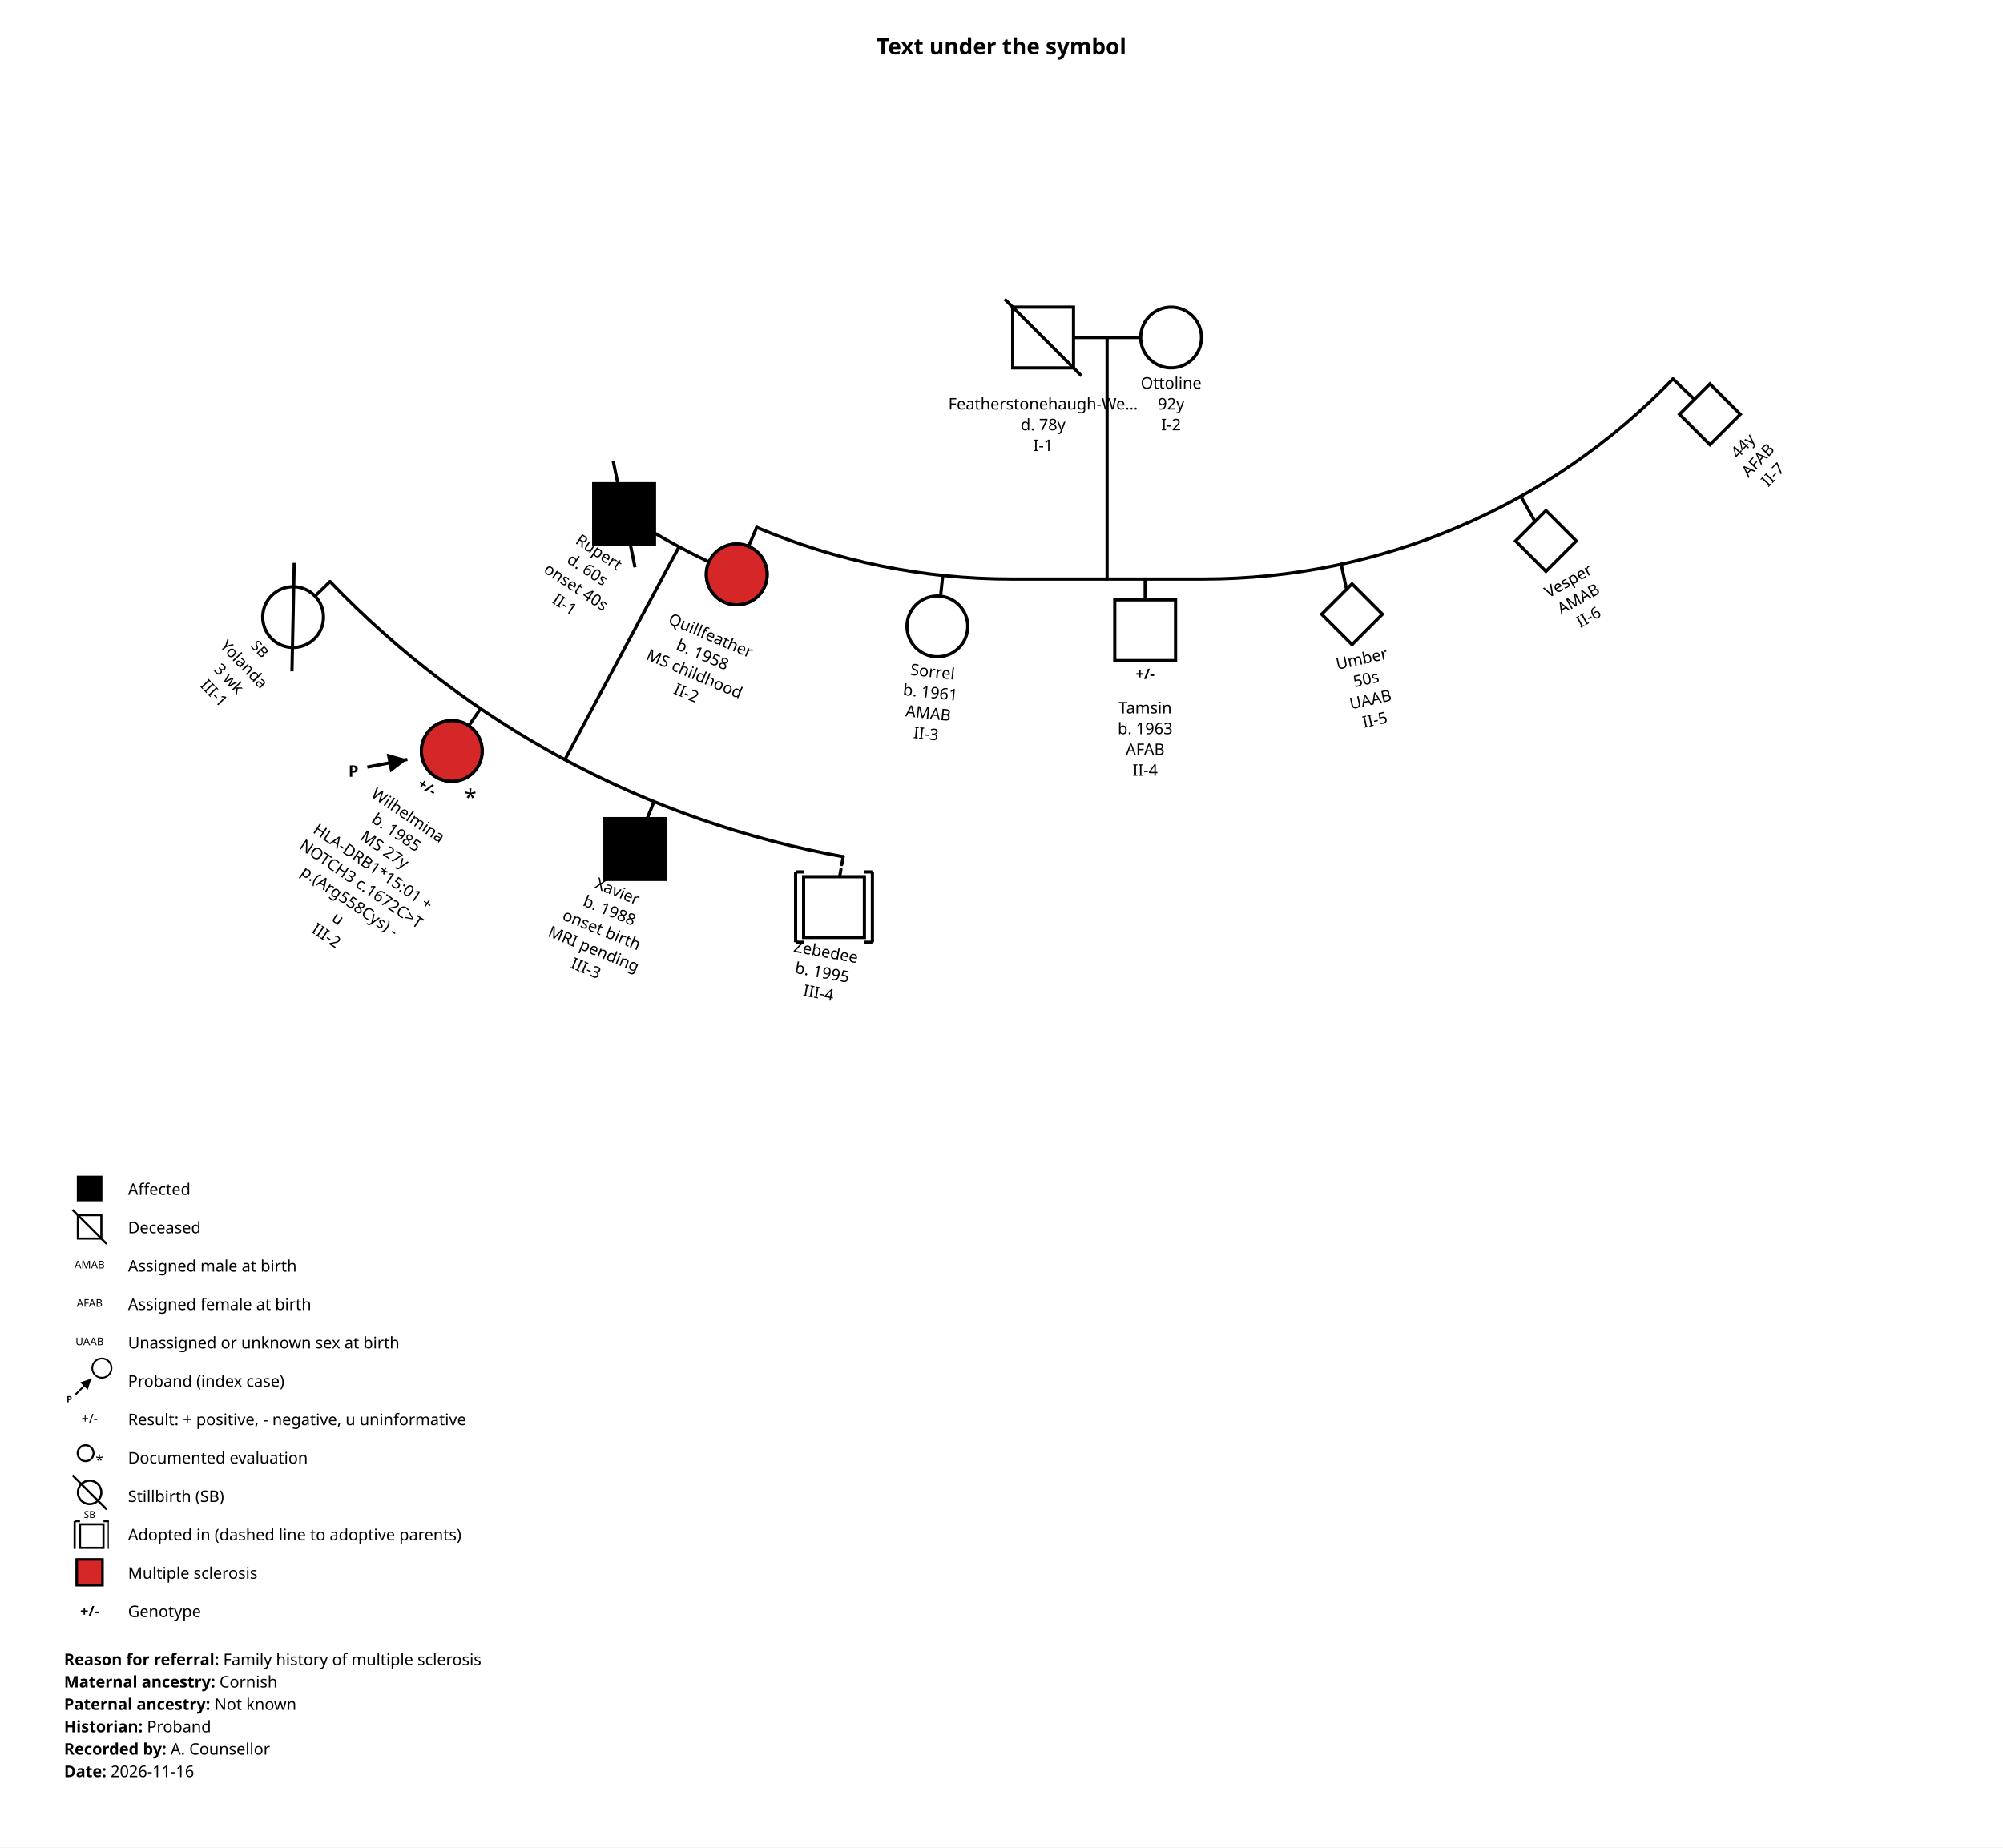
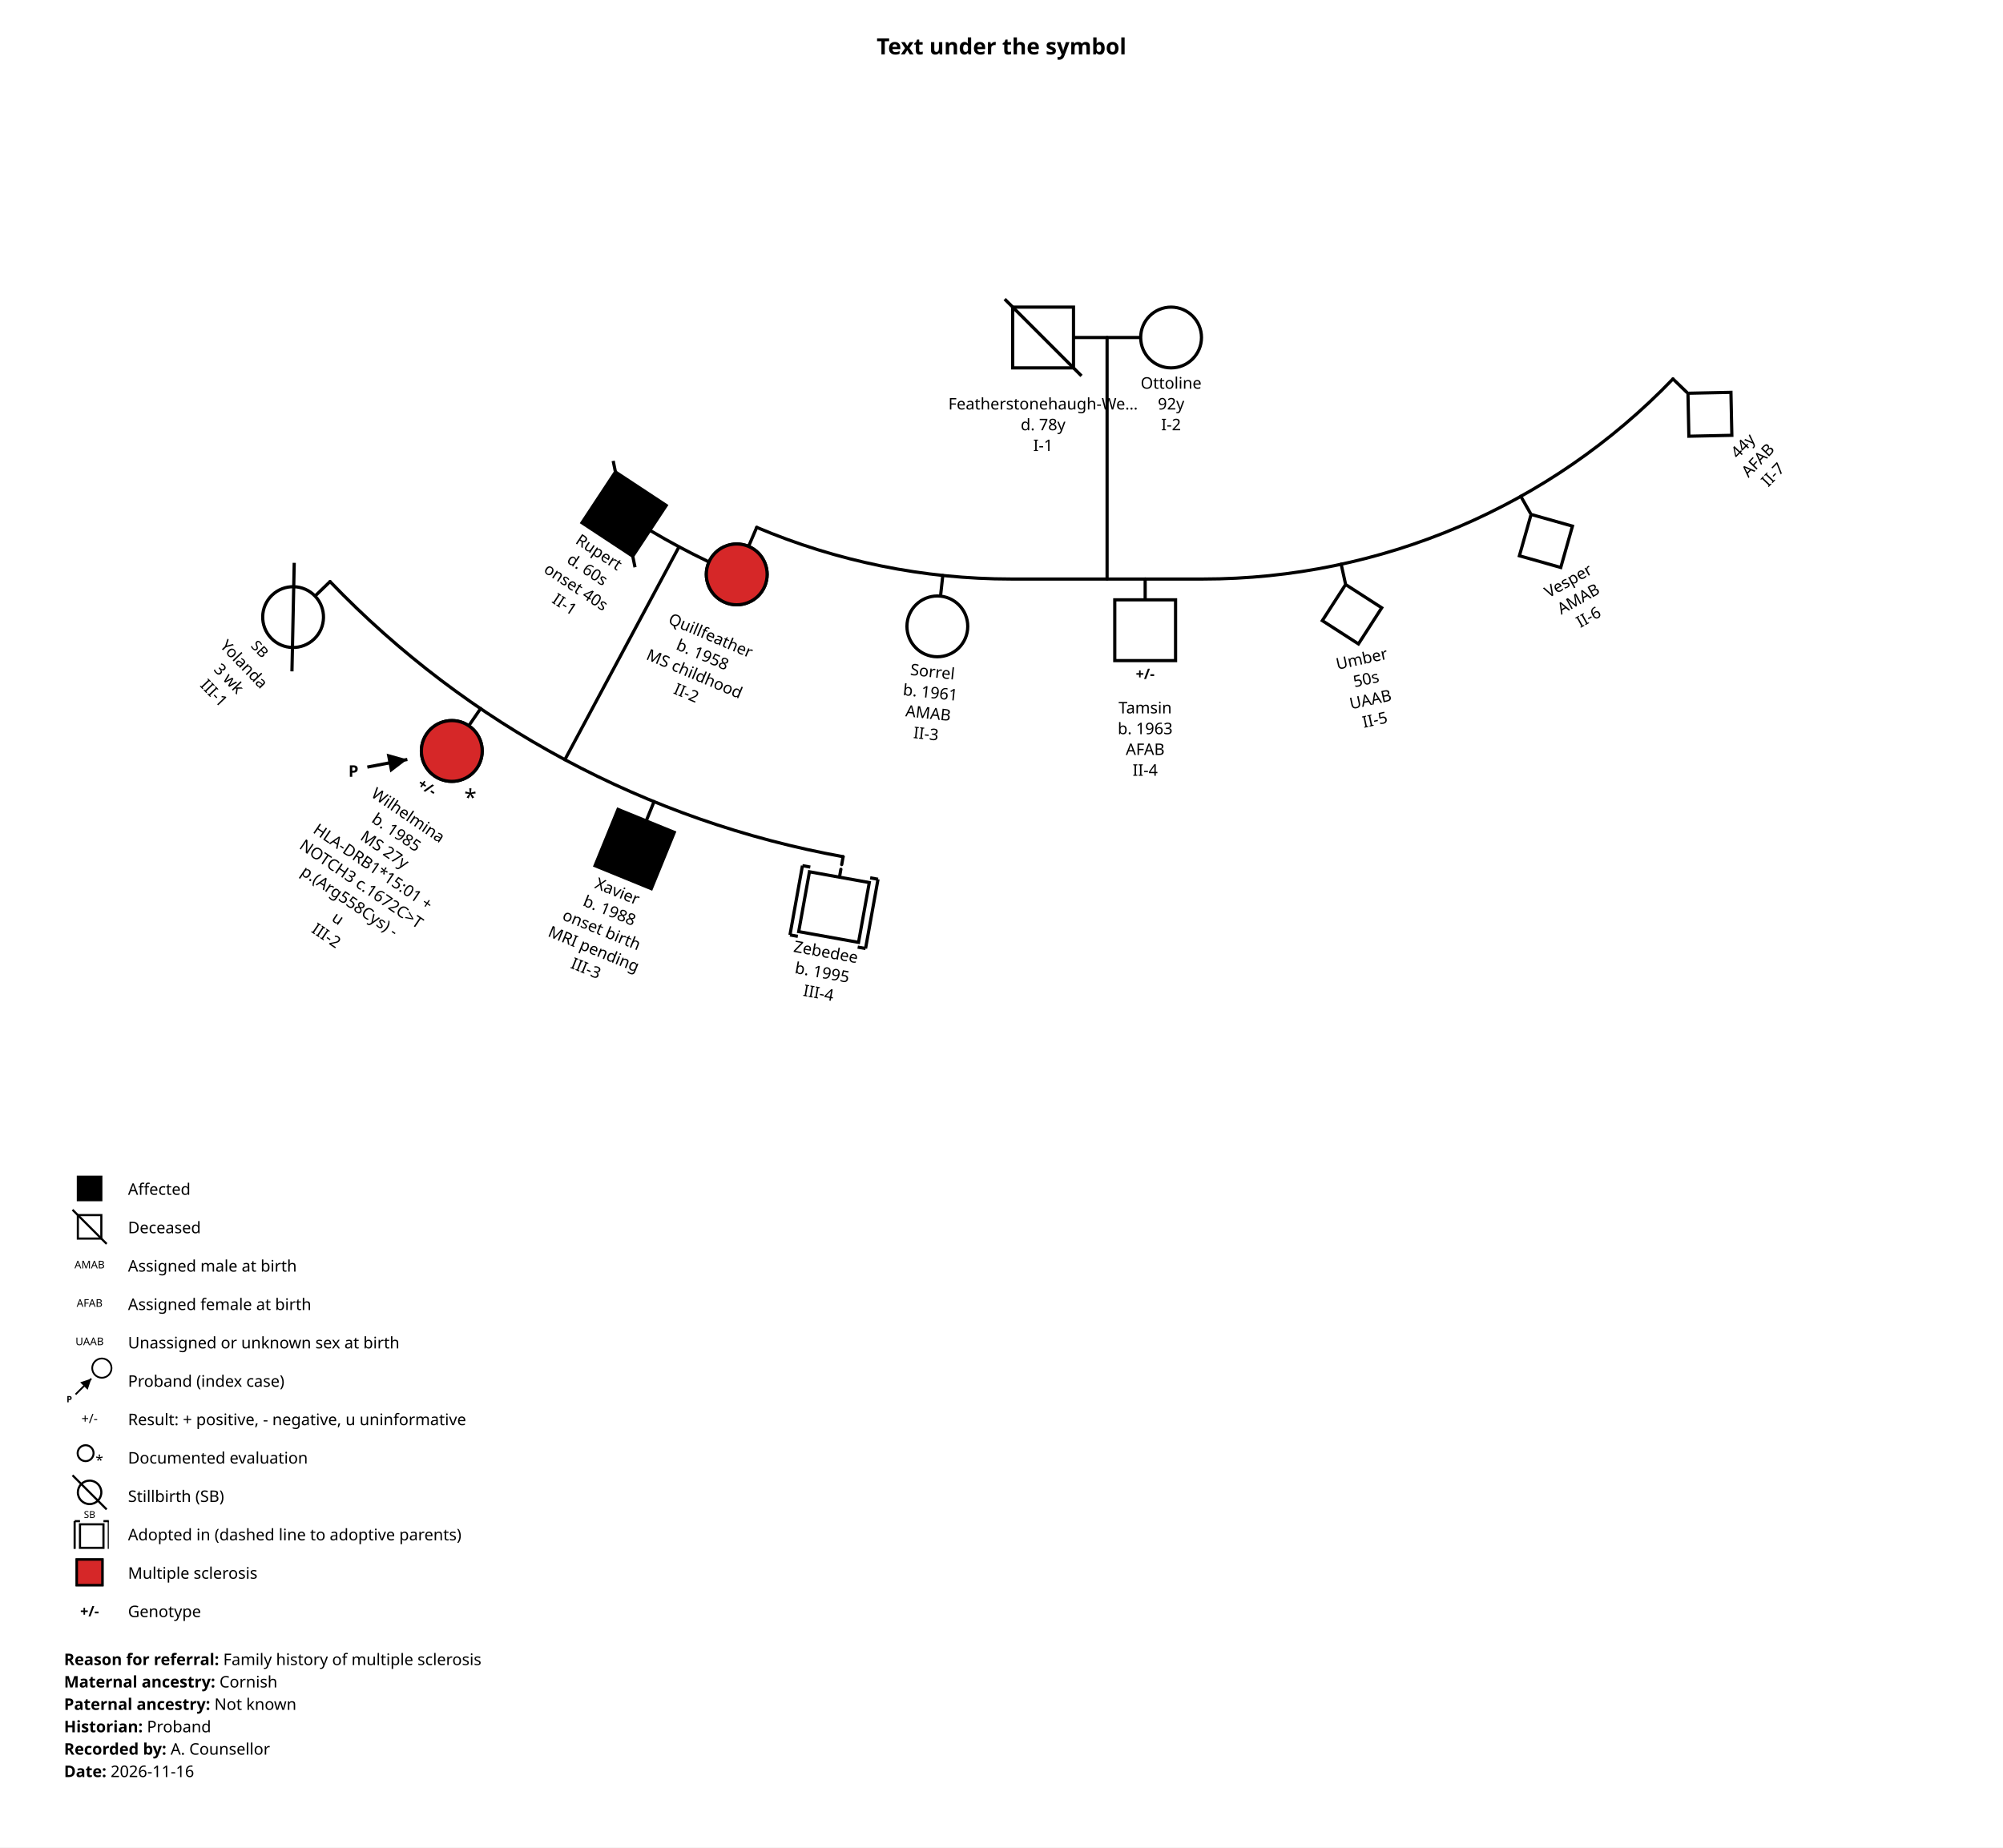
<svg xmlns="http://www.w3.org/2000/svg" height="1155" viewBox="0 0 1252 1155" width="1252">
  <defs>
    <marker id="proband-arrowhead" markerHeight="6" markerWidth="6" orient="auto" refX="6" refY="3">
      <path d="M 0 0 L 6 3 L 0 6 Z" fill="black" />
    </marker>
  </defs>
  <rect fill="white" height="1155" width="1252" />
  <g class="chart-title">
    <text fill="black" font-family="sans-serif" font-size="14" font-weight="bold" style="user-select:none" text-anchor="middle" x="626" y="34">Text under the symbol</text>
  </g>
  <g transform="translate(692 -45.2)">
    <path d="M -40 256.2 L 40 256.2" fill="none" stroke="black" stroke-linecap="round" stroke-width="2" />
    <line fill="none" stroke="black" stroke-linecap="round" stroke-width="2" x1="0" x2="0" y1="256.2" y2="407.2" />
    <path d="M -219 374.9 A 407.2 407.2 0 0 0 -60 407.2 L 60 407.2 A 407.2 407.2 0 0 0 353.7 282.1" fill="none" stroke="black" stroke-linecap="round" stroke-width="2" />
    <line fill="none" stroke="black" stroke-linecap="round" stroke-width="2" x1="-219" x2="-223.7" y1="374.9" y2="385.9" />
    <line fill="none" stroke="black" stroke-linecap="round" stroke-width="2" x1="-102.7" x2="-104" y1="405" y2="416.9" />
    <line fill="none" stroke="black" stroke-linecap="round" stroke-width="2" x1="23.8" x2="23.8" y1="407.2" y2="419.2" />
-     <line fill="none" stroke="black" stroke-linecap="round" stroke-width="2" x1="146.3" x2="149.5" y1="397.9" y2="412.8" />
-     <line fill="none" stroke="black" stroke-linecap="round" stroke-width="2" x1="258.6" x2="267.1" y1="355.5" y2="370.6" />
-     <line fill="none" stroke="black" stroke-linecap="round" stroke-width="2" x1="353.7" x2="366.6" y1="282.1" y2="294.4" />
+     <line fill="none" stroke="black" stroke-linecap="round" stroke-width="2" x1="146.3" x2="148.9" y1="397.9" y2="409.7" />
+     <line fill="none" stroke="black" stroke-linecap="round" stroke-width="2" x1="258.6" x2="264.5" y1="355.5" y2="365.9" />
+     <line fill="none" stroke="black" stroke-linecap="round" stroke-width="2" x1="353.7" x2="362.3" y1="282.1" y2="290.4" />
    <path d="M -301.9 366.6 A 439.2 439.2 0 0 0 -231.5 404.3" fill="none" stroke="black" stroke-linecap="round" stroke-width="2" />
    <line fill="none" stroke="black" stroke-linecap="round" stroke-width="2" x1="-267.6" x2="-338.9" y1="387.1" y2="520.1" />
    <path d="M -485.7 408.8 A 590.2 590.2 0 0 0 -165 580.8" fill="none" stroke="black" stroke-linecap="round" stroke-width="2" />
    <line fill="none" stroke="black" stroke-linecap="round" stroke-width="2" x1="-485.7" x2="-494.3" y1="408.8" y2="417.1" />
    <line fill="none" stroke="black" stroke-linecap="round" stroke-width="2" x1="-391.6" x2="-398.4" y1="488.2" y2="498.1" />
-     <line fill="none" stroke="black" stroke-linecap="round" stroke-width="2" x1="-283.2" x2="-287.1" y1="546.4" y2="556" />
-     <line fill="none" stroke="black" stroke-dasharray="5 3" stroke-linecap="round" stroke-width="2" x1="-165" x2="-167" y1="580.8" y2="592.3" />
+     <line fill="none" stroke="black" stroke-linecap="round" stroke-width="2" x1="-283.2" x2="-287.7" y1="546.4" y2="557.5" />
+     <line fill="none" stroke="black" stroke-dasharray="5 3" stroke-linecap="round" stroke-width="2" x1="-165" x2="-167.1" y1="580.8" y2="592.6" />
    <g transform="translate(-40 256.2) rotate(0)">
      <g transform="translate(-20 -20)">
        <g style="user-select:none" transform="translate(20 20)">
          <g data-name-label="true" pointer-events="none">
            <text fill="black" font-family="sans-serif" font-size="10" text-anchor="middle" x="0" y="32" />
            <text fill="black" font-family="sans-serif" font-size="10" text-anchor="middle" x="0" y="45">Featherstonehaugh-We…</text>
          </g>
          <g data-detail-label="true" pointer-events="none">
            <rect fill="white" height="26" width="38.8" x="-19.4" y="48" />
            <text fill="black" font-family="sans-serif" font-size="10" text-anchor="middle" x="0" y="58">d. 78y</text>
            <text fill="black" font-family="sans-serif" font-size="10" text-anchor="middle" x="0" y="71">I-1</text>
          </g>
        </g>
        <g>
          <g>
            <rect fill="white" height="38" stroke="black" stroke-width="2" width="38" x="1" y="1" />
          </g>
        </g>
        <line stroke="black" stroke-width="2" x1="-4" x2="44" y1="-4" y2="44" />
      </g>
    </g>
    <g transform="translate(40 256.2) rotate(0)">
      <g transform="translate(-20 -20)">
        <g style="user-select:none" transform="translate(20 20)">
          <g data-name-label="true" pointer-events="none">
            <text fill="black" font-family="sans-serif" font-size="10" text-anchor="middle" x="0" y="32">Ottoline</text>
          </g>
          <g data-detail-label="true" pointer-events="none">
            <rect fill="white" height="26" width="21.4" x="-10.7" y="35" />
            <text fill="black" font-family="sans-serif" font-size="10" text-anchor="middle" x="0" y="45">92y</text>
            <text fill="black" font-family="sans-serif" font-size="10" text-anchor="middle" x="0" y="58">I-2</text>
          </g>
        </g>
        <g>
          <g>
            <circle cx="20" cy="20" fill="white" r="19" stroke="black" stroke-width="2" />
          </g>
        </g>
      </g>
    </g>
    <g transform="translate(376.8 304.2) rotate(-46.2)">
      <g transform="translate(-20 -20)">
        <g style="user-select:none" transform="translate(20 20)">
          <g data-detail-label="true" pointer-events="none">
            <rect fill="white" height="39" width="27.2" x="-13.6" y="22" />
            <text fill="black" font-family="sans-serif" font-size="10" text-anchor="middle" x="0" y="32">44y</text>
            <text fill="black" font-family="sans-serif" font-size="10" text-anchor="middle" x="0" y="45">AFAB</text>
            <text fill="black" font-family="sans-serif" font-size="10" text-anchor="middle" x="0" y="58">II-7</text>
          </g>
        </g>
        <g>
-           <g transform="rotate(-43.8 20 20)">
-             <g>
-               <polygon fill="white" points="20,1 39,20 20,39 1,20" stroke="black" stroke-width="2" />
-             </g>
+           <g>
+             <polygon fill="white" points="20,1 39,20 20,39 1,20" stroke="black" stroke-width="2" />
          </g>
        </g>
      </g>
    </g>
    <g transform="translate(274.3 383.4) rotate(-29.2)">
      <g transform="translate(-20 -20)">
        <g style="user-select:none" transform="translate(20 20)">
          <g data-name-label="true" pointer-events="none">
            <text fill="black" font-family="sans-serif" font-size="10" text-anchor="middle" x="0" y="32">Vesper</text>
          </g>
          <g data-detail-label="true" pointer-events="none">
            <rect fill="white" height="26" width="27.2" x="-13.6" y="35" />
            <text fill="black" font-family="sans-serif" font-size="10" text-anchor="middle" x="0" y="45">AMAB</text>
            <text fill="black" font-family="sans-serif" font-size="10" text-anchor="middle" x="0" y="58">II-6</text>
          </g>
        </g>
        <g>
-           <g transform="rotate(29.2 20 20)">
-             <g>
-               <polygon fill="white" points="20,1 39,20 20,39 1,20" stroke="black" stroke-width="2" />
-             </g>
+           <g>
+             <polygon fill="white" points="20,1 39,20 20,39 1,20" stroke="black" stroke-width="2" />
          </g>
        </g>
      </g>
    </g>
    <g transform="translate(153.1 429.2) rotate(-12.2)">
      <g transform="translate(-20 -20)">
        <g style="user-select:none" transform="translate(20 20)">
          <g data-name-label="true" pointer-events="none">
            <text fill="black" font-family="sans-serif" font-size="10" text-anchor="middle" x="0" y="32">Umber</text>
          </g>
          <g data-detail-label="true" pointer-events="none">
            <rect fill="white" height="39" width="27.2" x="-13.6" y="35" />
            <text fill="black" font-family="sans-serif" font-size="10" text-anchor="middle" x="0" y="45">50s</text>
            <text fill="black" font-family="sans-serif" font-size="10" text-anchor="middle" x="0" y="58">UAAB</text>
            <text fill="black" font-family="sans-serif" font-size="10" text-anchor="middle" x="0" y="71">II-5</text>
          </g>
        </g>
        <g>
-           <g transform="rotate(12.2 20 20)">
-             <g>
-               <polygon fill="white" points="20,1 39,20 20,39 1,20" stroke="black" stroke-width="2" />
-             </g>
+           <g>
+             <polygon fill="white" points="20,1 39,20 20,39 1,20" stroke="black" stroke-width="2" />
          </g>
        </g>
      </g>
    </g>
    <g transform="translate(23.8 439.2) rotate(0)">
      <g transform="translate(-20 -20)">
        <g style="user-select:none" transform="translate(20 20)">
          <g data-name-label="true" pointer-events="none">
            <text fill="black" font-family="sans-serif" font-size="10" text-anchor="middle" x="0" y="52">Tamsin</text>
          </g>
          <g data-detail-label="true" pointer-events="none">
            <rect fill="white" height="39" width="44.6" x="-22.3" y="55" />
            <text fill="black" font-family="sans-serif" font-size="10" text-anchor="middle" x="0" y="65">b. 1963</text>
            <text fill="black" font-family="sans-serif" font-size="10" text-anchor="middle" x="0" y="78">AFAB</text>
            <text fill="black" font-family="sans-serif" font-size="10" text-anchor="middle" x="0" y="91">II-4</text>
          </g>
        </g>
        <g>
          <g>
            <rect fill="white" height="38" stroke="black" stroke-width="2" width="38" x="1" y="1" />
          </g>
        </g>
        <g>
          <text fill="#000000" font-family="sans-serif" font-size="9" font-weight="bold" text-anchor="middle" x="20" y="50.5">+/-</text>
        </g>
      </g>
    </g>
    <g transform="translate(-106.1 436.8) rotate(6)">
      <g transform="translate(-20 -20)">
        <g style="user-select:none" transform="translate(20 20)">
          <g data-name-label="true" pointer-events="none">
            <text fill="black" font-family="sans-serif" font-size="10" text-anchor="middle" x="0" y="32">Sorrel</text>
          </g>
          <g data-detail-label="true" pointer-events="none">
            <rect fill="white" height="39" width="44.6" x="-22.3" y="35" />
            <text fill="black" font-family="sans-serif" font-size="10" text-anchor="middle" x="0" y="45">b. 1961</text>
            <text fill="black" font-family="sans-serif" font-size="10" text-anchor="middle" x="0" y="58">AMAB</text>
            <text fill="black" font-family="sans-serif" font-size="10" text-anchor="middle" x="0" y="71">II-3</text>
          </g>
        </g>
        <g>
          <g>
            <circle cx="20" cy="20" fill="white" r="19" stroke="black" stroke-width="2" />
          </g>
        </g>
      </g>
    </g>
    <g transform="translate(-301.9 366.6) rotate(33.4)">
      <g transform="translate(-20 -20)">
        <g style="user-select:none" transform="translate(20 20)">
          <g data-name-label="true" pointer-events="none">
            <text fill="black" font-family="sans-serif" font-size="10" text-anchor="middle" x="0" y="32">Rupert</text>
          </g>
          <g data-detail-label="true" pointer-events="none">
            <rect fill="white" height="39" width="56.2" x="-28.1" y="35" />
            <text fill="black" font-family="sans-serif" font-size="10" text-anchor="middle" x="0" y="45">d. 60s</text>
            <text fill="black" font-family="sans-serif" font-size="10" text-anchor="middle" x="0" y="58">onset 40s</text>
            <text fill="black" font-family="sans-serif" font-size="10" text-anchor="middle" x="0" y="71">II-1</text>
          </g>
        </g>
        <g>
-           <g transform="rotate(-33.4 20 20)">
-             <g>
-               <rect fill="black" height="38" stroke="black" stroke-width="2" width="38" x="1" y="1" />
-             </g>
+           <g>
+             <rect fill="black" height="38" stroke="black" stroke-width="2" width="38" x="1" y="1" />
          </g>
        </g>
        <line stroke="black" stroke-width="2" x1="-4" x2="44" y1="-4" y2="44" />
      </g>
    </g>
    <g transform="translate(-231.5 404.3) rotate(23)">
      <g transform="translate(-20 -20)">
        <g style="user-select:none" transform="translate(20 20)">
          <g data-name-label="true" pointer-events="none">
            <text fill="black" font-family="sans-serif" font-size="10" text-anchor="middle" x="0" y="32" />
            <text fill="black" font-family="sans-serif" font-size="10" text-anchor="middle" x="0" y="45">Quillfeather</text>
          </g>
          <g data-detail-label="true" pointer-events="none">
            <rect fill="white" height="39" width="73.6" x="-36.8" y="48" />
            <text fill="black" font-family="sans-serif" font-size="10" text-anchor="middle" x="0" y="58">b. 1958</text>
            <text fill="black" font-family="sans-serif" font-size="10" text-anchor="middle" x="0" y="71">MS childhood</text>
            <text fill="black" font-family="sans-serif" font-size="10" text-anchor="middle" x="0" y="84">II-2</text>
          </g>
        </g>
        <g>
          <g>
            <clipPath id="symbol-clip-8">
              <circle cx="20" cy="20" r="19" />
            </clipPath>
            <circle cx="20" cy="20" fill="white" r="19" stroke="black" stroke-width="2" />
            <g clip-path="url(#symbol-clip-8)">
              <g>
                <g data-tag-fill="solid">
                  <path d="M -20 20 A 40 40 0 1 1 60 20 A 40 40 0 1 1 -20 20 Z" fill="#d62728" />
                </g>
              </g>
            </g>
            <circle cx="20" cy="20" fill="none" r="19" stroke="black" stroke-width="2" />
          </g>
        </g>
      </g>
    </g>
    <g transform="translate(-170.7 612.3) rotate(10.2)">
      <g transform="translate(-20 -20)">
        <g style="user-select:none" transform="translate(20 20)">
          <g data-name-label="true" pointer-events="none">
            <text fill="black" font-family="sans-serif" font-size="10" text-anchor="middle" x="0" y="32">Zebedee</text>
          </g>
          <g data-detail-label="true" pointer-events="none">
            <rect fill="white" height="26" width="44.6" x="-22.3" y="35" />
            <text fill="black" font-family="sans-serif" font-size="10" text-anchor="middle" x="0" y="45">b. 1995</text>
            <text fill="black" font-family="sans-serif" font-size="10" text-anchor="middle" x="0" y="58">III-4</text>
          </g>
        </g>
        <g>
-           <g transform="rotate(-10.2 20 20)">
-             <g data-adopted="in">
-               <line stroke="black" stroke-width="2" x1="-4" x2="-4" y1="-2" y2="42" />
-               <line stroke="black" stroke-width="2" x1="-4" x2="1" y1="-2" y2="-2" />
-               <line stroke="black" stroke-width="2" x1="-4" x2="1" y1="42" y2="42" />
-               <line stroke="black" stroke-width="2" x1="44" x2="44" y1="-2" y2="42" />
-               <line stroke="black" stroke-width="2" x1="44" x2="39" y1="-2" y2="-2" />
-               <line stroke="black" stroke-width="2" x1="44" x2="39" y1="42" y2="42" />
-             </g>
-             <g>
-               <rect fill="white" height="38" stroke="black" stroke-width="2" width="38" x="1" y="1" />
-             </g>
+           <g data-adopted="in">
+             <line stroke="black" stroke-width="2" x1="-4" x2="-4" y1="-2" y2="42" />
+             <line stroke="black" stroke-width="2" x1="-4" x2="1" y1="-2" y2="-2" />
+             <line stroke="black" stroke-width="2" x1="-4" x2="1" y1="42" y2="42" />
+             <line stroke="black" stroke-width="2" x1="44" x2="44" y1="-2" y2="42" />
+             <line stroke="black" stroke-width="2" x1="44" x2="39" y1="-2" y2="-2" />
+             <line stroke="black" stroke-width="2" x1="44" x2="39" y1="42" y2="42" />
+           </g>
+           <g>
+             <rect fill="white" height="38" stroke="black" stroke-width="2" width="38" x="1" y="1" />
          </g>
        </g>
      </g>
    </g>
    <g transform="translate(-295.3 576) rotate(22.2)">
      <g transform="translate(-20 -20)">
        <g style="user-select:none" transform="translate(20 20)">
          <g data-name-label="true" pointer-events="none">
            <text fill="black" font-family="sans-serif" font-size="10" text-anchor="middle" x="0" y="32">Xavier</text>
          </g>
          <g data-detail-label="true" pointer-events="none">
            <rect fill="white" height="52" width="67.8" x="-33.9" y="35" />
            <text fill="black" font-family="sans-serif" font-size="10" text-anchor="middle" x="0" y="45">b. 1988</text>
            <text fill="black" font-family="sans-serif" font-size="10" text-anchor="middle" x="0" y="58">onset birth</text>
            <text fill="black" font-family="sans-serif" font-size="10" text-anchor="middle" x="0" y="71">MRI pending</text>
            <text fill="black" font-family="sans-serif" font-size="10" text-anchor="middle" x="0" y="84">III-3</text>
          </g>
        </g>
        <g>
-           <g transform="rotate(-22.2 20 20)">
-             <g>
-               <rect fill="black" height="38" stroke="black" stroke-width="2" width="38" x="1" y="1" />
-             </g>
+           <g>
+             <rect fill="black" height="38" stroke="black" stroke-width="2" width="38" x="1" y="1" />
          </g>
        </g>
      </g>
    </g>
    <g transform="translate(-409.6 514.7) rotate(34.2)">
      <g transform="translate(-20 -20)">
        <g style="user-select:none" transform="translate(20 20)">
          <g data-name-label="true" pointer-events="none">
            <text fill="black" font-family="sans-serif" font-size="10" text-anchor="middle" x="0" y="52">Wilhelmina</text>
          </g>
          <g data-detail-label="true" pointer-events="none">
            <rect fill="white" height="91" width="96.8" x="-48.4" y="55" />
            <text fill="black" font-family="sans-serif" font-size="10" text-anchor="middle" x="0" y="65">b. 1985</text>
            <text fill="black" font-family="sans-serif" font-size="10" text-anchor="middle" x="0" y="78">MS 27y</text>
            <text fill="black" font-family="sans-serif" font-size="10" text-anchor="middle" x="0" y="91">HLA-DRB1*15:01 +</text>
            <text fill="black" font-family="sans-serif" font-size="10" text-anchor="middle" x="0" y="104">NOTCH3 c.1672C&gt;T</text>
            <text fill="black" font-family="sans-serif" font-size="10" text-anchor="middle" x="0" y="117">p.(Arg558Cys) -</text>
            <text fill="black" font-family="sans-serif" font-size="10" text-anchor="middle" x="0" y="130">u</text>
            <text fill="black" font-family="sans-serif" font-size="10" text-anchor="middle" x="0" y="143">III-2</text>
          </g>
        </g>
        <g>
          <g>
            <clipPath id="symbol-clip-11">
              <circle cx="20" cy="20" r="19" />
            </clipPath>
            <circle cx="20" cy="20" fill="white" r="19" stroke="black" stroke-width="2" />
            <g clip-path="url(#symbol-clip-11)">
              <g>
                <g data-tag-fill="solid">
                  <path d="M -20 20 A 40 40 0 1 1 60 20 A 40 40 0 1 1 -20 20 Z" fill="#d62728" />
                </g>
              </g>
            </g>
            <circle cx="20" cy="20" fill="none" r="19" stroke="black" stroke-width="2" />
          </g>
        </g>
        <g data-arrow="proband">
          <line marker-end="url(#proband-arrowhead)" stroke="black" stroke-width="2" x1="-18" x2="0" y1="58" y2="40" />
          <rect fill="white" height="10" transform="rotate(-34.2 -22 62)" width="8.5" x="-30" y="58" />
          <text data-proband-letter="true" fill="black" font-family="sans-serif" font-size="10" font-weight="bold" style="user-select:none" text-anchor="end" transform="rotate(-34.2 -22 62)" x="-22" y="67">P</text>
        </g>
        <text data-documented-evaluation="true" fill="black" font-family="sans-serif" font-size="14" style="user-select:none" transform="rotate(-34.2 44.5 36)" x="41" y="43">*</text>
        <g>
          <text fill="#000000" font-family="sans-serif" font-size="9" font-weight="bold" text-anchor="middle" x="20" y="50.5">+/-</text>
        </g>
      </g>
    </g>
    <g transform="translate(-508.8 431) rotate(46.2)">
      <g transform="translate(-20 -20)">
        <g style="user-select:none" transform="translate(20 20)">
          <g data-name-label="true" pointer-events="none">
            <text fill="black" font-family="sans-serif" font-size="10" text-anchor="middle" x="0" y="46">Yolanda</text>
          </g>
          <g data-detail-label="true" pointer-events="none">
            <rect fill="white" height="26" width="33" x="-16.5" y="49" />
            <text fill="black" font-family="sans-serif" font-size="10" text-anchor="middle" x="0" y="59">3 wk</text>
            <text fill="black" font-family="sans-serif" font-size="10" text-anchor="middle" x="0" y="72">III-1</text>
          </g>
        </g>
        <g>
          <g>
            <circle cx="20" cy="20" fill="white" r="19" stroke="black" stroke-width="2" />
          </g>
          <g>
            <line stroke="black" stroke-width="2" x1="-4" x2="44" y1="-4" y2="44" />
          </g>
          <text fill="black" font-family="sans-serif" font-size="9" style="pointer-events:none;user-select:none" text-anchor="middle" x="20" y="52">SB</text>
        </g>
      </g>
    </g>
  </g>
  <g class="pedigree-key" transform="translate(0 731)">
    <g transform="translate(56 12) scale(0.667) translate(-14 -14)">
      <svg height="28" viewBox="-2 -2 28 28" width="28">
        <rect fill="black" height="22" stroke="black" stroke-width="2" width="22" x="1" y="1" />
      </svg>
    </g>
    <text fill="black" font-family="sans-serif" font-size="10" x="80" y="16">Affected</text>
    <g transform="translate(56 36) scale(0.667) translate(-18 -18)">
      <svg height="36" viewBox="-6 -6 36 36" width="36">
        <rect fill="white" height="22" stroke="black" stroke-width="2" width="22" x="1" y="1" />
        <line stroke="black" stroke-width="2" x1="-4" x2="28" y1="-4" y2="28" />
      </svg>
    </g>
    <text fill="black" font-family="sans-serif" font-size="10" x="80" y="40">Deceased</text>
    <g transform="translate(56 60) scale(0.667) translate(-14 -14)">
      <svg height="28" viewBox="0 0 28 28" width="28">
        <text fill="black" font-family="sans-serif" font-size="10" text-anchor="middle" x="14" y="17">AMAB</text>
      </svg>
    </g>
    <text fill="black" font-family="sans-serif" font-size="10" x="80" y="64">Assigned male at birth</text>
    <g transform="translate(56 84) scale(0.667) translate(-14 -14)">
      <svg height="28" viewBox="0 0 28 28" width="28">
        <text fill="black" font-family="sans-serif" font-size="10" text-anchor="middle" x="14" y="17">AFAB</text>
      </svg>
    </g>
    <text fill="black" font-family="sans-serif" font-size="10" x="80" y="88">Assigned female at birth</text>
    <g transform="translate(56 108) scale(0.667) translate(-14 -14)">
      <svg height="28" viewBox="0 0 28 28" width="28">
        <text fill="black" font-family="sans-serif" font-size="10" text-anchor="middle" x="14" y="17">UAAB</text>
      </svg>
    </g>
    <text fill="black" font-family="sans-serif" font-size="10" x="80" y="112">Unassigned or unknown sex at birth</text>
    <g transform="translate(56 132) scale(0.667) translate(-23 -23)">
      <svg height="46" viewBox="-30 -2 56 56" width="46">
        <defs>
          <marker id="legend-arrowhead" markerHeight="6" markerWidth="6" orient="auto" refX="6" refY="3">
            <polygon fill="black" points="0 0, 6 3, 0 6" />
          </marker>
        </defs>
        <circle cx="12" cy="12" fill="white" r="11" stroke="black" stroke-width="2" />
        <g data-arrow="proband">
          <line marker-end="url(#legend-arrowhead)" stroke="black" stroke-width="2" x1="-18" x2="0" y1="42" y2="24" />
          <rect fill="white" height="10" width="8.5" x="-30" y="42" />
          <text data-proband-letter="true" fill="black" font-family="sans-serif" font-size="10" font-weight="bold" style="user-select:none" text-anchor="end" x="-22" y="51">P</text>
        </g>
      </svg>
    </g>
    <text fill="black" font-family="sans-serif" font-size="10" x="80" y="136">Proband (index case)</text>
    <g transform="translate(56 156) scale(0.667) translate(-14 -14)">
      <svg height="28" viewBox="0 0 28 28" width="28">
        <text fill="black" font-family="sans-serif" font-size="12" text-anchor="middle" x="14" y="18">+/-</text>
      </svg>
    </g>
    <text fill="black" font-family="sans-serif" font-size="10" x="80" y="160">Result: + positive, - negative, u uninformative</text>
    <g transform="translate(56 180) scale(0.667) translate(-14 -14)">
      <svg height="28" viewBox="-2 -2 30 30" width="28">
        <g>
          <g>
            <circle cx="9" cy="9" fill="white" r="8" stroke="black" stroke-width="2" />
          </g>
        </g>
        <text data-documented-evaluation="true" fill="black" font-family="sans-serif" font-size="14" style="user-select:none" x="19" y="21">*</text>
      </svg>
    </g>
    <text fill="black" font-family="sans-serif" font-size="10" x="80" y="184">Documented evaluation</text>
    <g transform="translate(56 204) scale(0.667) translate(-18 -21)">
      <svg height="42" viewBox="-6 -6 36 42" width="36">
        <g>
          <g>
            <circle cx="12" cy="12" fill="white" r="11" stroke="black" stroke-width="2" />
          </g>
          <g>
            <line stroke="black" stroke-width="2" x1="-4" x2="28" y1="-4" y2="28" />
          </g>
          <text fill="black" font-family="sans-serif" font-size="9" style="pointer-events:none;user-select:none" text-anchor="middle" x="12" y="36">SB</text>
        </g>
      </svg>
    </g>
    <text fill="black" font-family="sans-serif" font-size="10" x="80" y="208">Stillbirth (SB)</text>
    <g transform="translate(56 228) scale(0.667) translate(-18 -14)">
      <svg height="28" viewBox="-8 -4 36 28" width="36">
        <g>
          <g data-adopted="in">
            <line stroke="black" stroke-width="2" x1="-4" x2="-4" y1="-2" y2="26" />
            <line stroke="black" stroke-width="2" x1="-4" x2="1" y1="-2" y2="-2" />
            <line stroke="black" stroke-width="2" x1="-4" x2="1" y1="26" y2="26" />
            <line stroke="black" stroke-width="2" x1="28" x2="28" y1="-2" y2="26" />
            <line stroke="black" stroke-width="2" x1="28" x2="23" y1="-2" y2="-2" />
            <line stroke="black" stroke-width="2" x1="28" x2="23" y1="26" y2="26" />
          </g>
          <g>
            <rect fill="white" height="22" stroke="black" stroke-width="2" width="22" x="1" y="1" />
          </g>
        </g>
      </svg>
    </g>
    <text fill="black" font-family="sans-serif" font-size="10" x="80" y="232">Adopted in (dashed line to adoptive parents)</text>
    <g transform="translate(56 252) scale(1) translate(-14 -14)">
      <svg height="28" viewBox="0 0 28 28" width="28">
        <clipPath id="legend-clip-ms">
          <rect height="16" width="16" x="6" y="6" />
        </clipPath>
        <rect fill="white" height="16" stroke="black" stroke-width="1.5" width="16" x="6" y="6" />
        <g clip-path="url(#legend-clip-ms)">
          <g data-tag-fill="solid">
            <path d="M -2 14 A 16 16 0 1 1 30 14 A 16 16 0 1 1 -2 14 Z" fill="#d62728" />
          </g>
        </g>
        <rect fill="none" height="16" stroke="black" stroke-width="1.5" width="16" x="6" y="6" />
      </svg>
    </g>
    <text fill="black" font-family="sans-serif" font-size="10" x="80" y="256">Multiple sclerosis</text>
    <g transform="translate(56 276) scale(1) translate(-20 -14)">
      <svg height="28" viewBox="0 0 40 28" width="40">
        <text fill="#000000" font-family="sans-serif" font-size="9" font-weight="bold" text-anchor="middle" x="20" y="17.5">+/-</text>
      </svg>
    </g>
    <text fill="black" font-family="sans-serif" font-size="10" x="80" y="280">Genotype</text>
    <g class="clinical-details" transform="translate(0 300)">
      <text fill="black" font-family="sans-serif" font-size="10" x="40" y="10">
        <tspan font-weight="bold">Reason for referral:</tspan> Family history of multiple sclerosis</text>
      <text fill="black" font-family="sans-serif" font-size="10" x="40" y="24">
        <tspan font-weight="bold">Maternal ancestry:</tspan> Cornish</text>
      <text fill="black" font-family="sans-serif" font-size="10" x="40" y="38">
        <tspan font-weight="bold">Paternal ancestry:</tspan> Not known</text>
      <text fill="black" font-family="sans-serif" font-size="10" x="40" y="52">
        <tspan font-weight="bold">Historian:</tspan> Proband</text>
      <text fill="black" font-family="sans-serif" font-size="10" x="40" y="66">
        <tspan font-weight="bold">Recorded by:</tspan> A. Counsellor</text>
      <text fill="black" font-family="sans-serif" font-size="10" x="40" y="80">
        <tspan font-weight="bold">Date:</tspan> 2026-11-16</text>
    </g>
  </g>
</svg>
